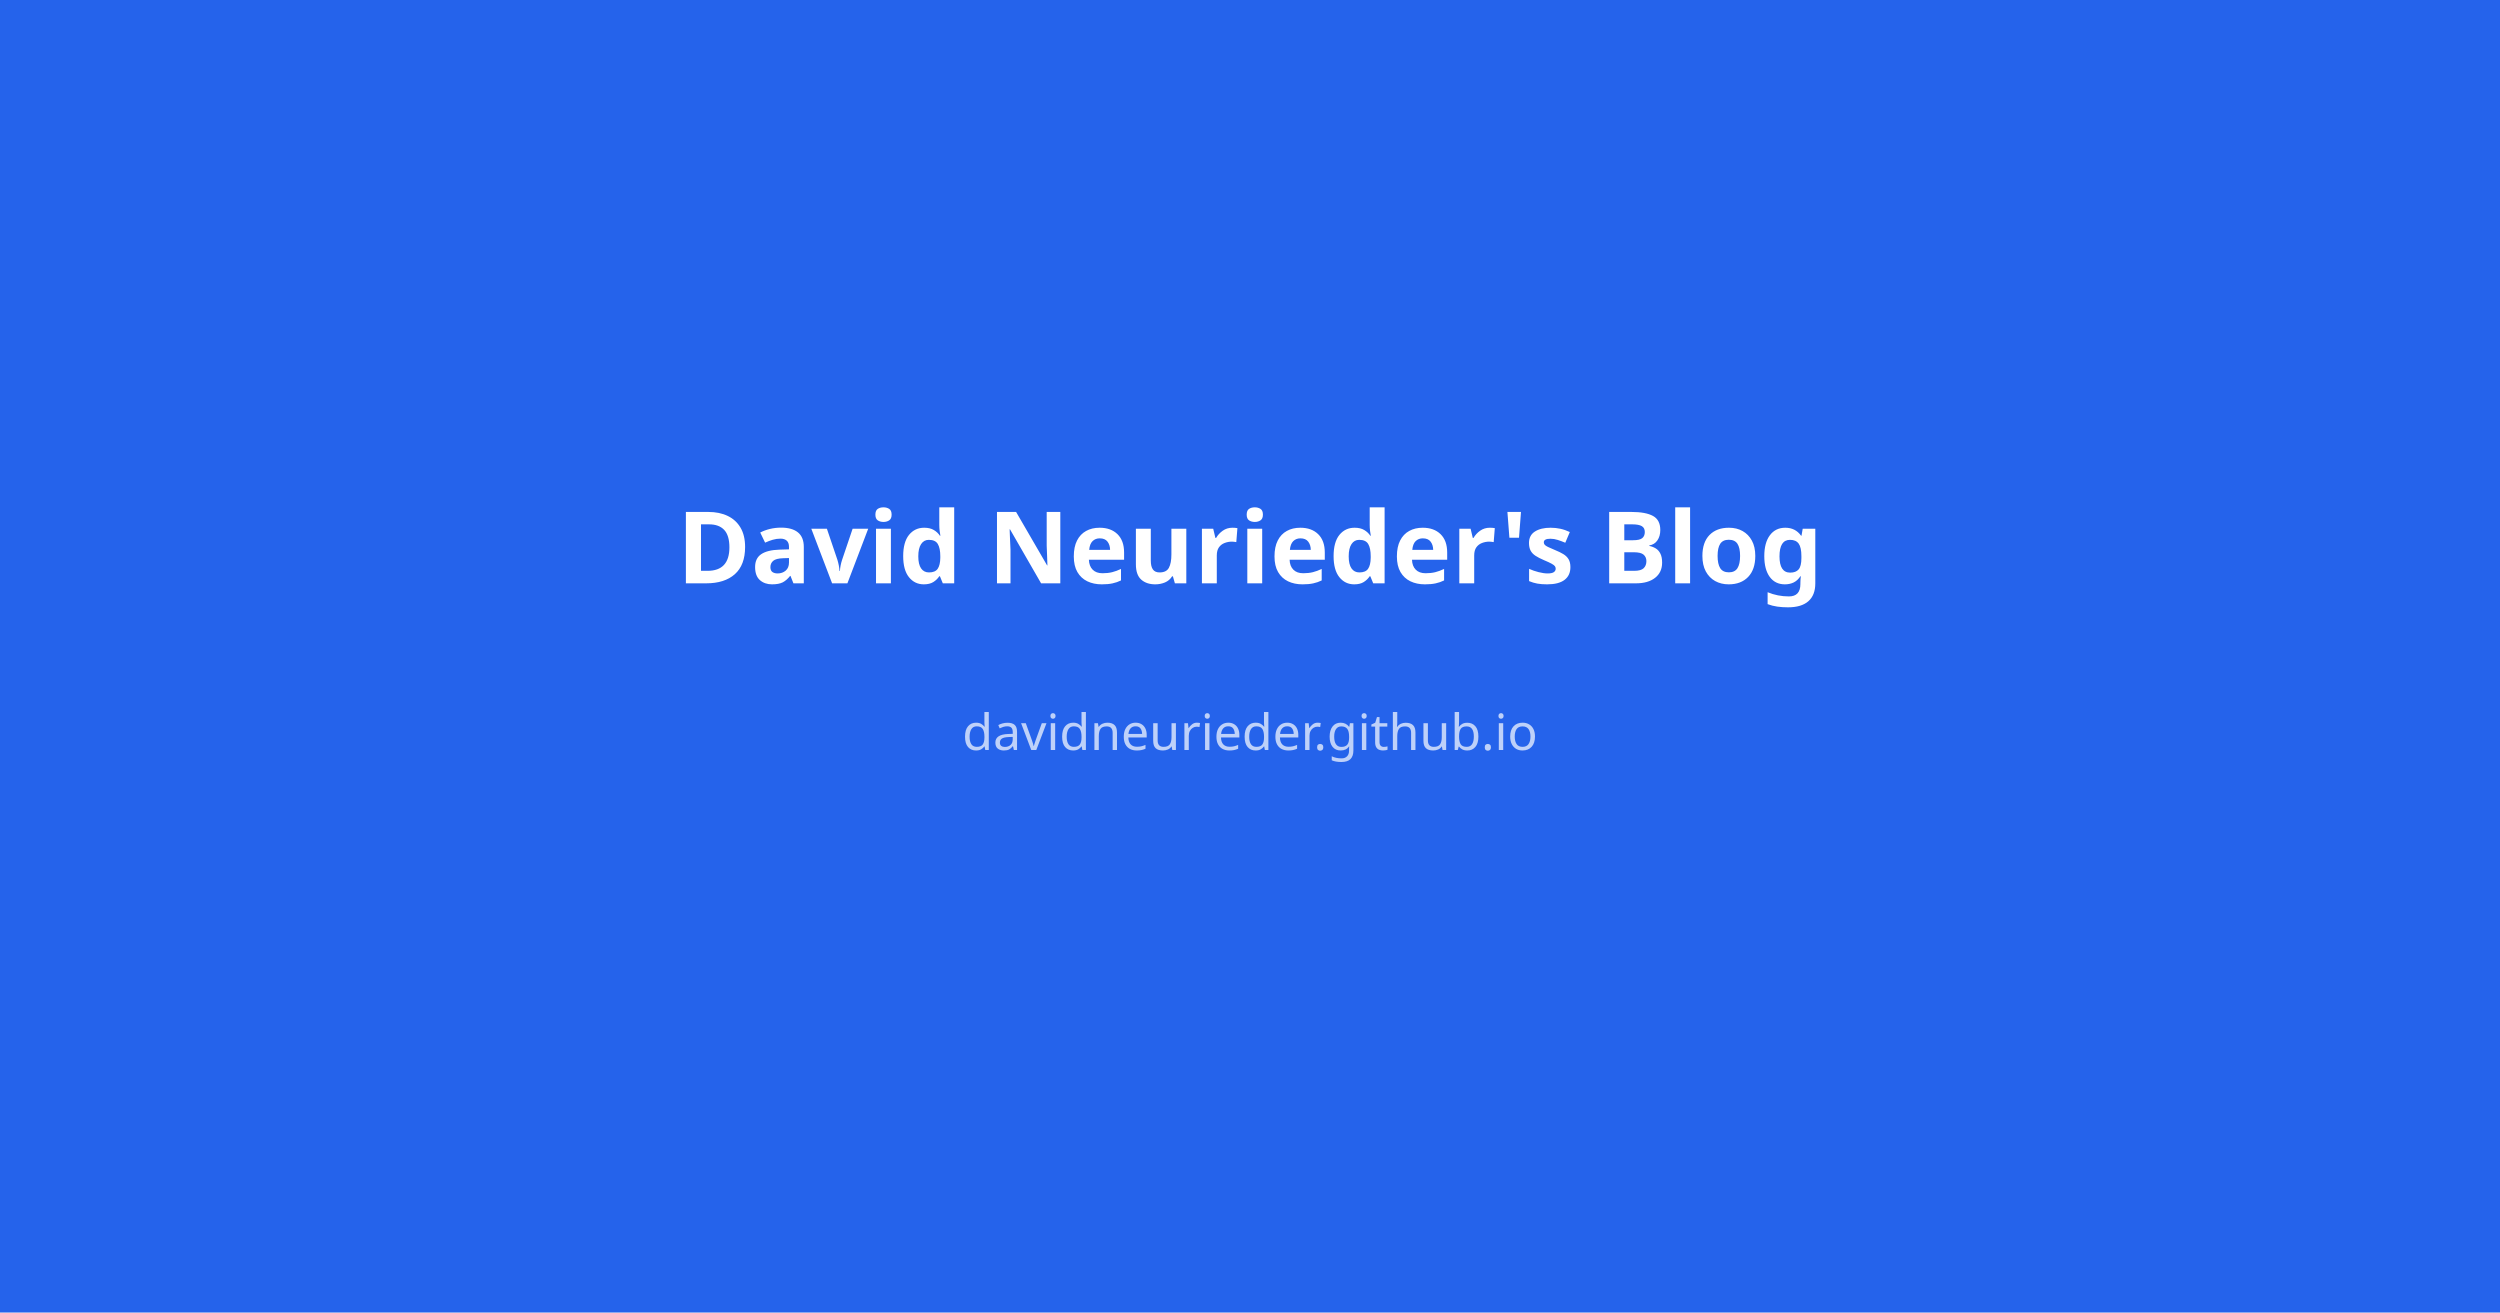
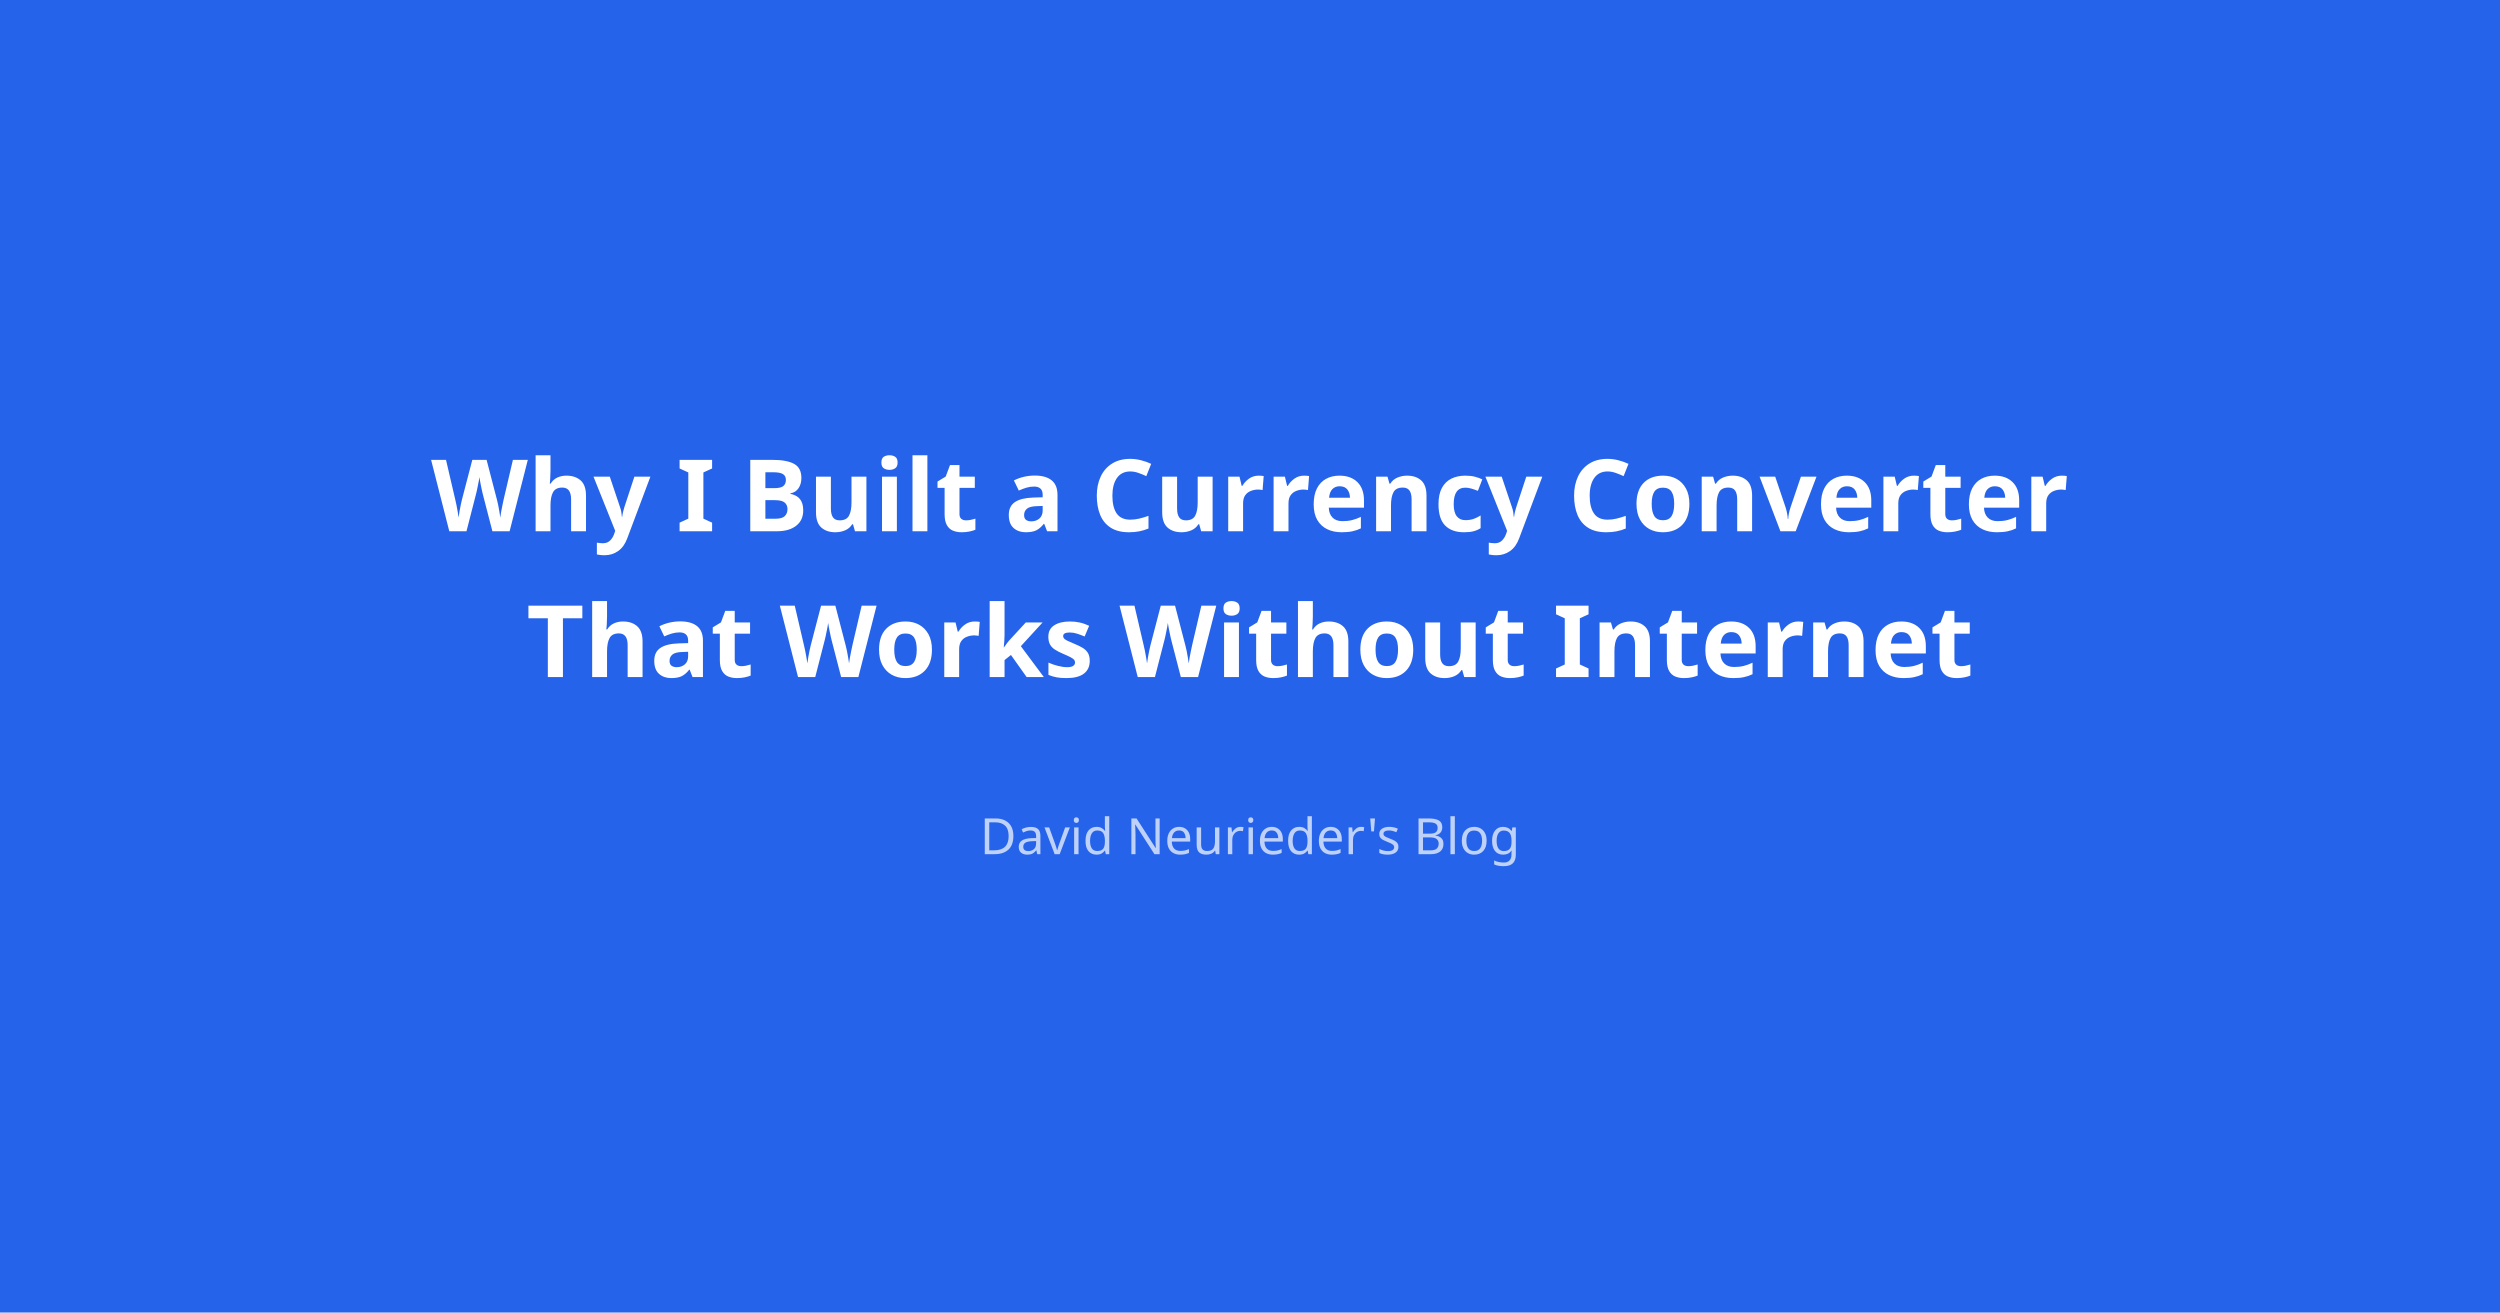
<svg xmlns="http://www.w3.org/2000/svg" width="1200" height="630" viewBox="0 0 1200 630">
  <rect width="1200" height="630" fill="#2563eb" />
-   <text x="600" y="280" text-anchor="middle" fill="white" font-family="system-ui, sans-serif" font-size="48" font-weight="bold">David Neurieder's Blog</text>
-   <text x="600" y="360" text-anchor="middle" fill="rgba(255,255,255,0.7)" font-family="system-ui, sans-serif" font-size="24">davidneurieder.github.io</text>
+   <text x="600" y="255" text-anchor="middle" fill="white" font-family="system-ui, sans-serif" font-size="48" font-weight="bold">Why I Built a Currency Converter</text>
+   <text x="600" y="325" text-anchor="middle" fill="white" font-family="system-ui, sans-serif" font-size="48" font-weight="bold">That Works Without Internet</text>
+   <text x="600" y="410" text-anchor="middle" fill="rgba(255,255,255,0.7)" font-family="system-ui, sans-serif" font-size="24">David Neurieder's Blog</text>
</svg>
